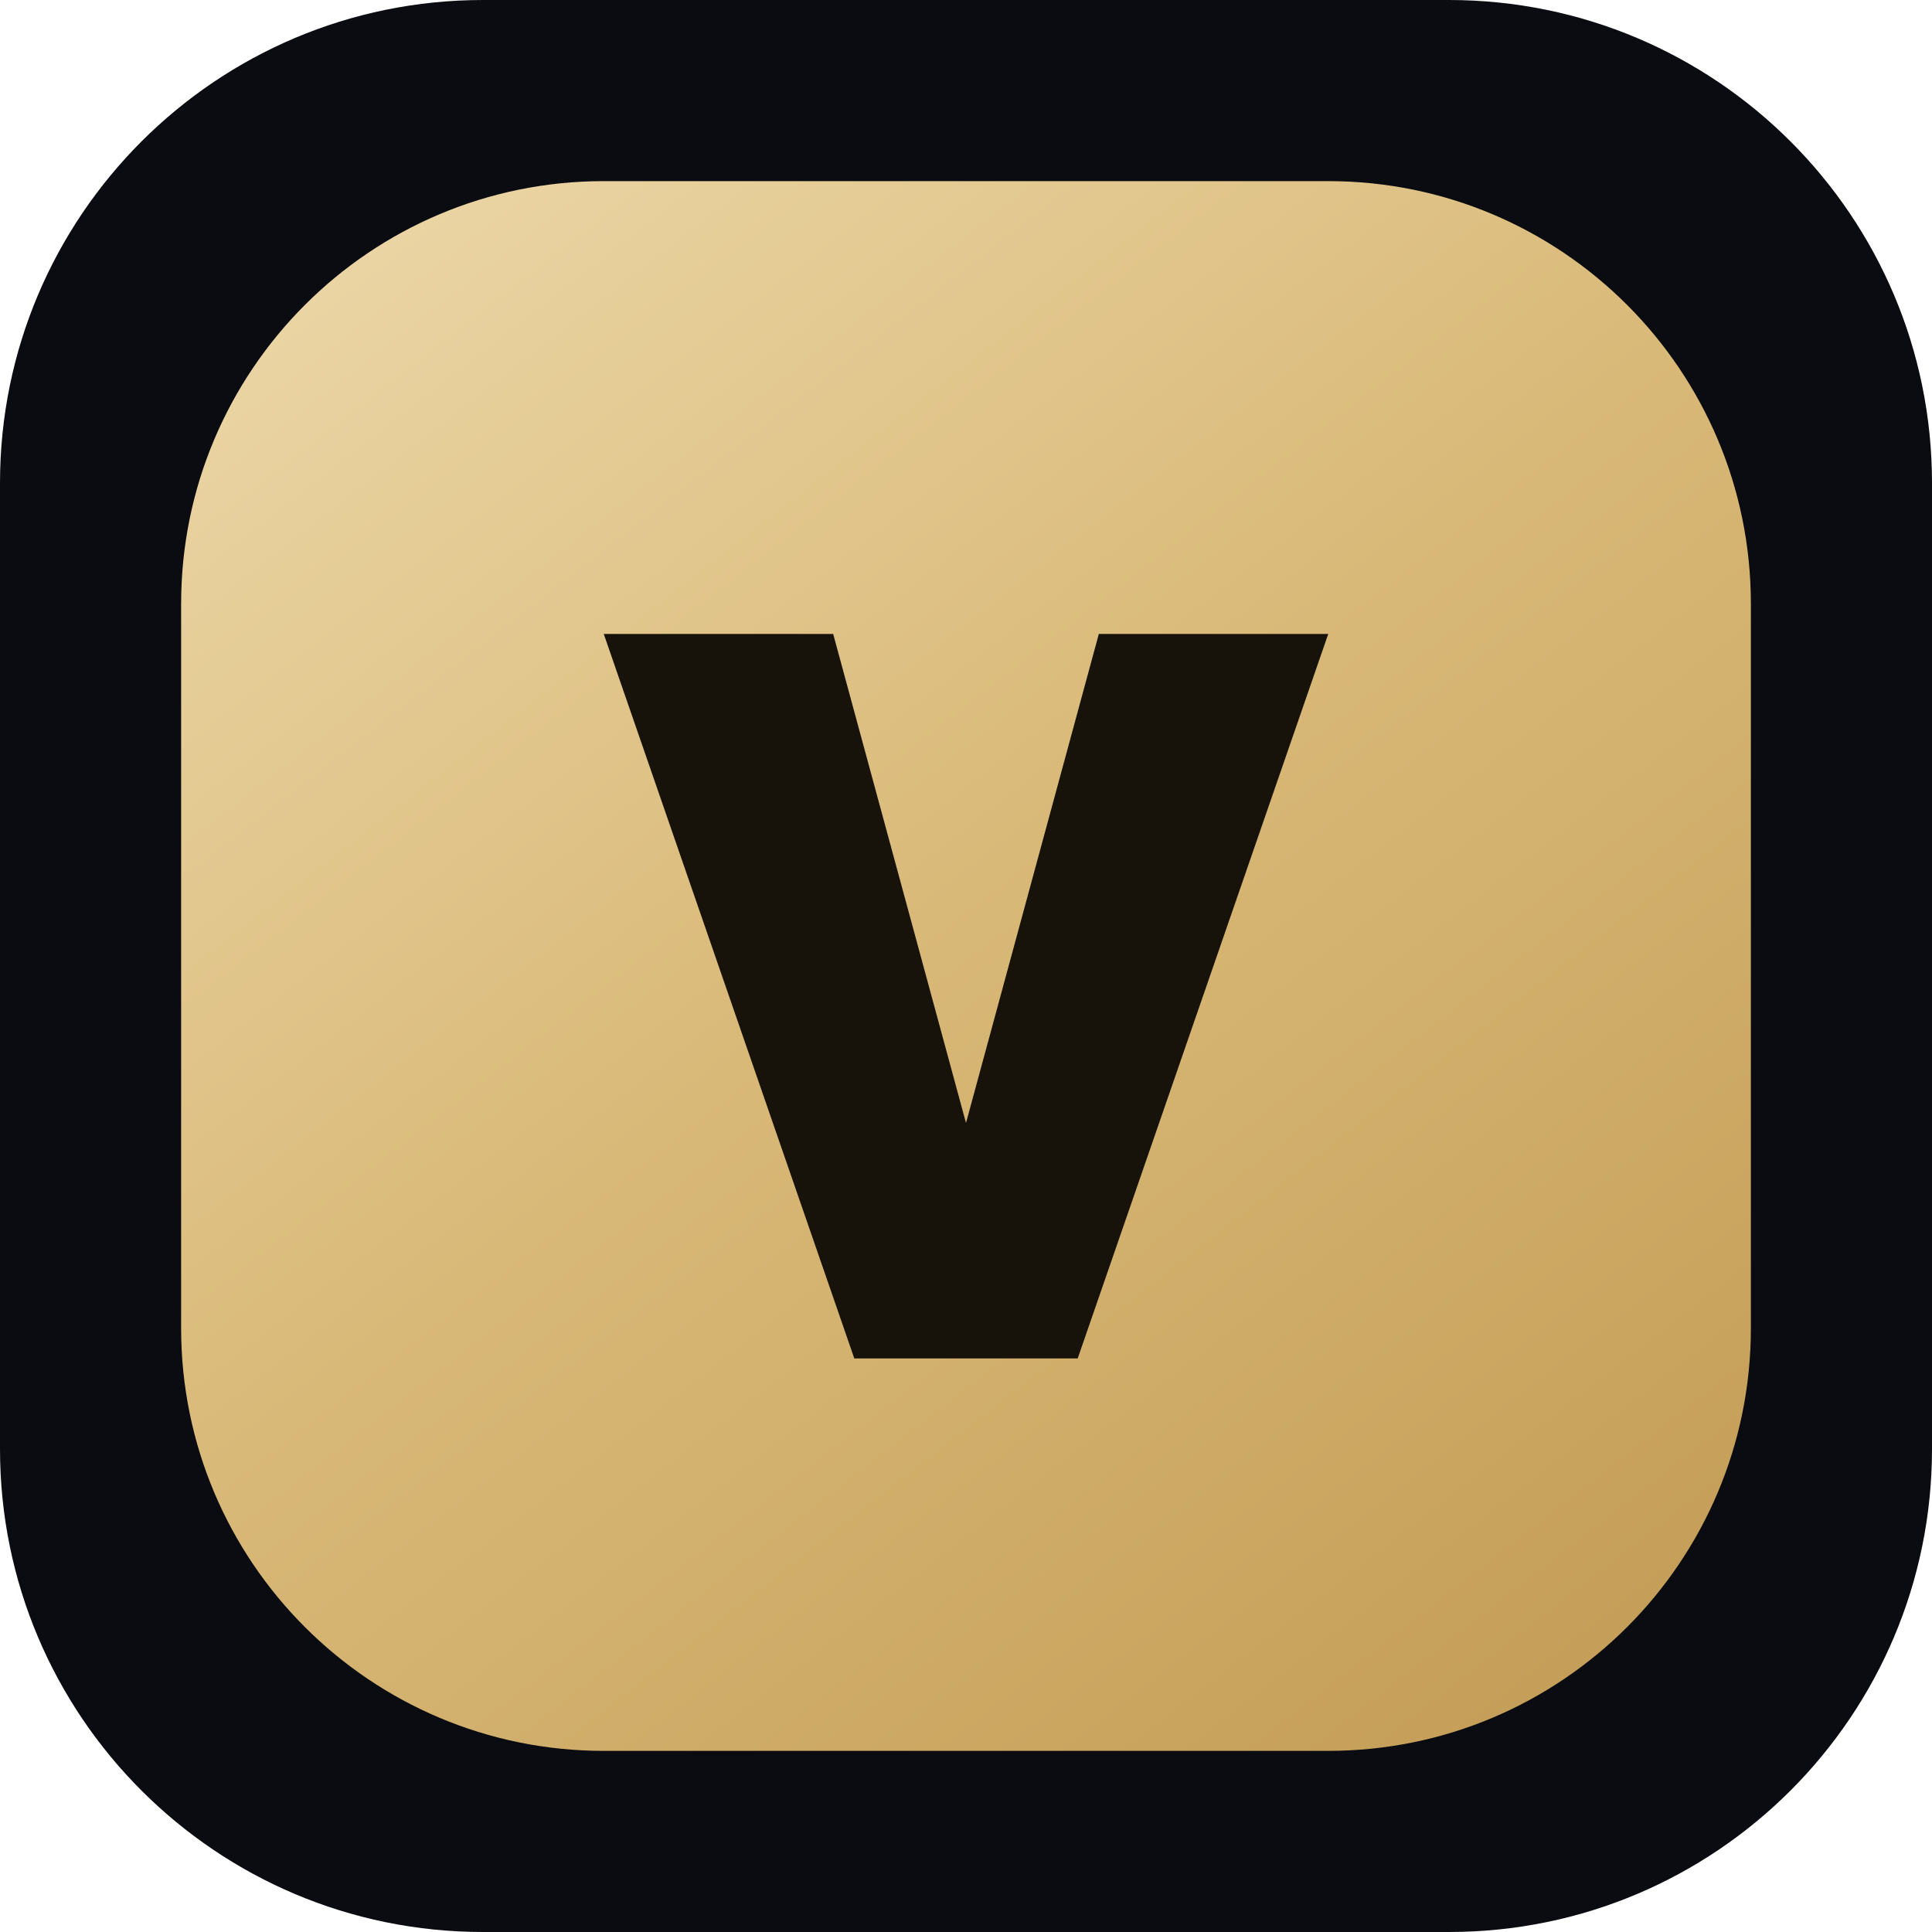
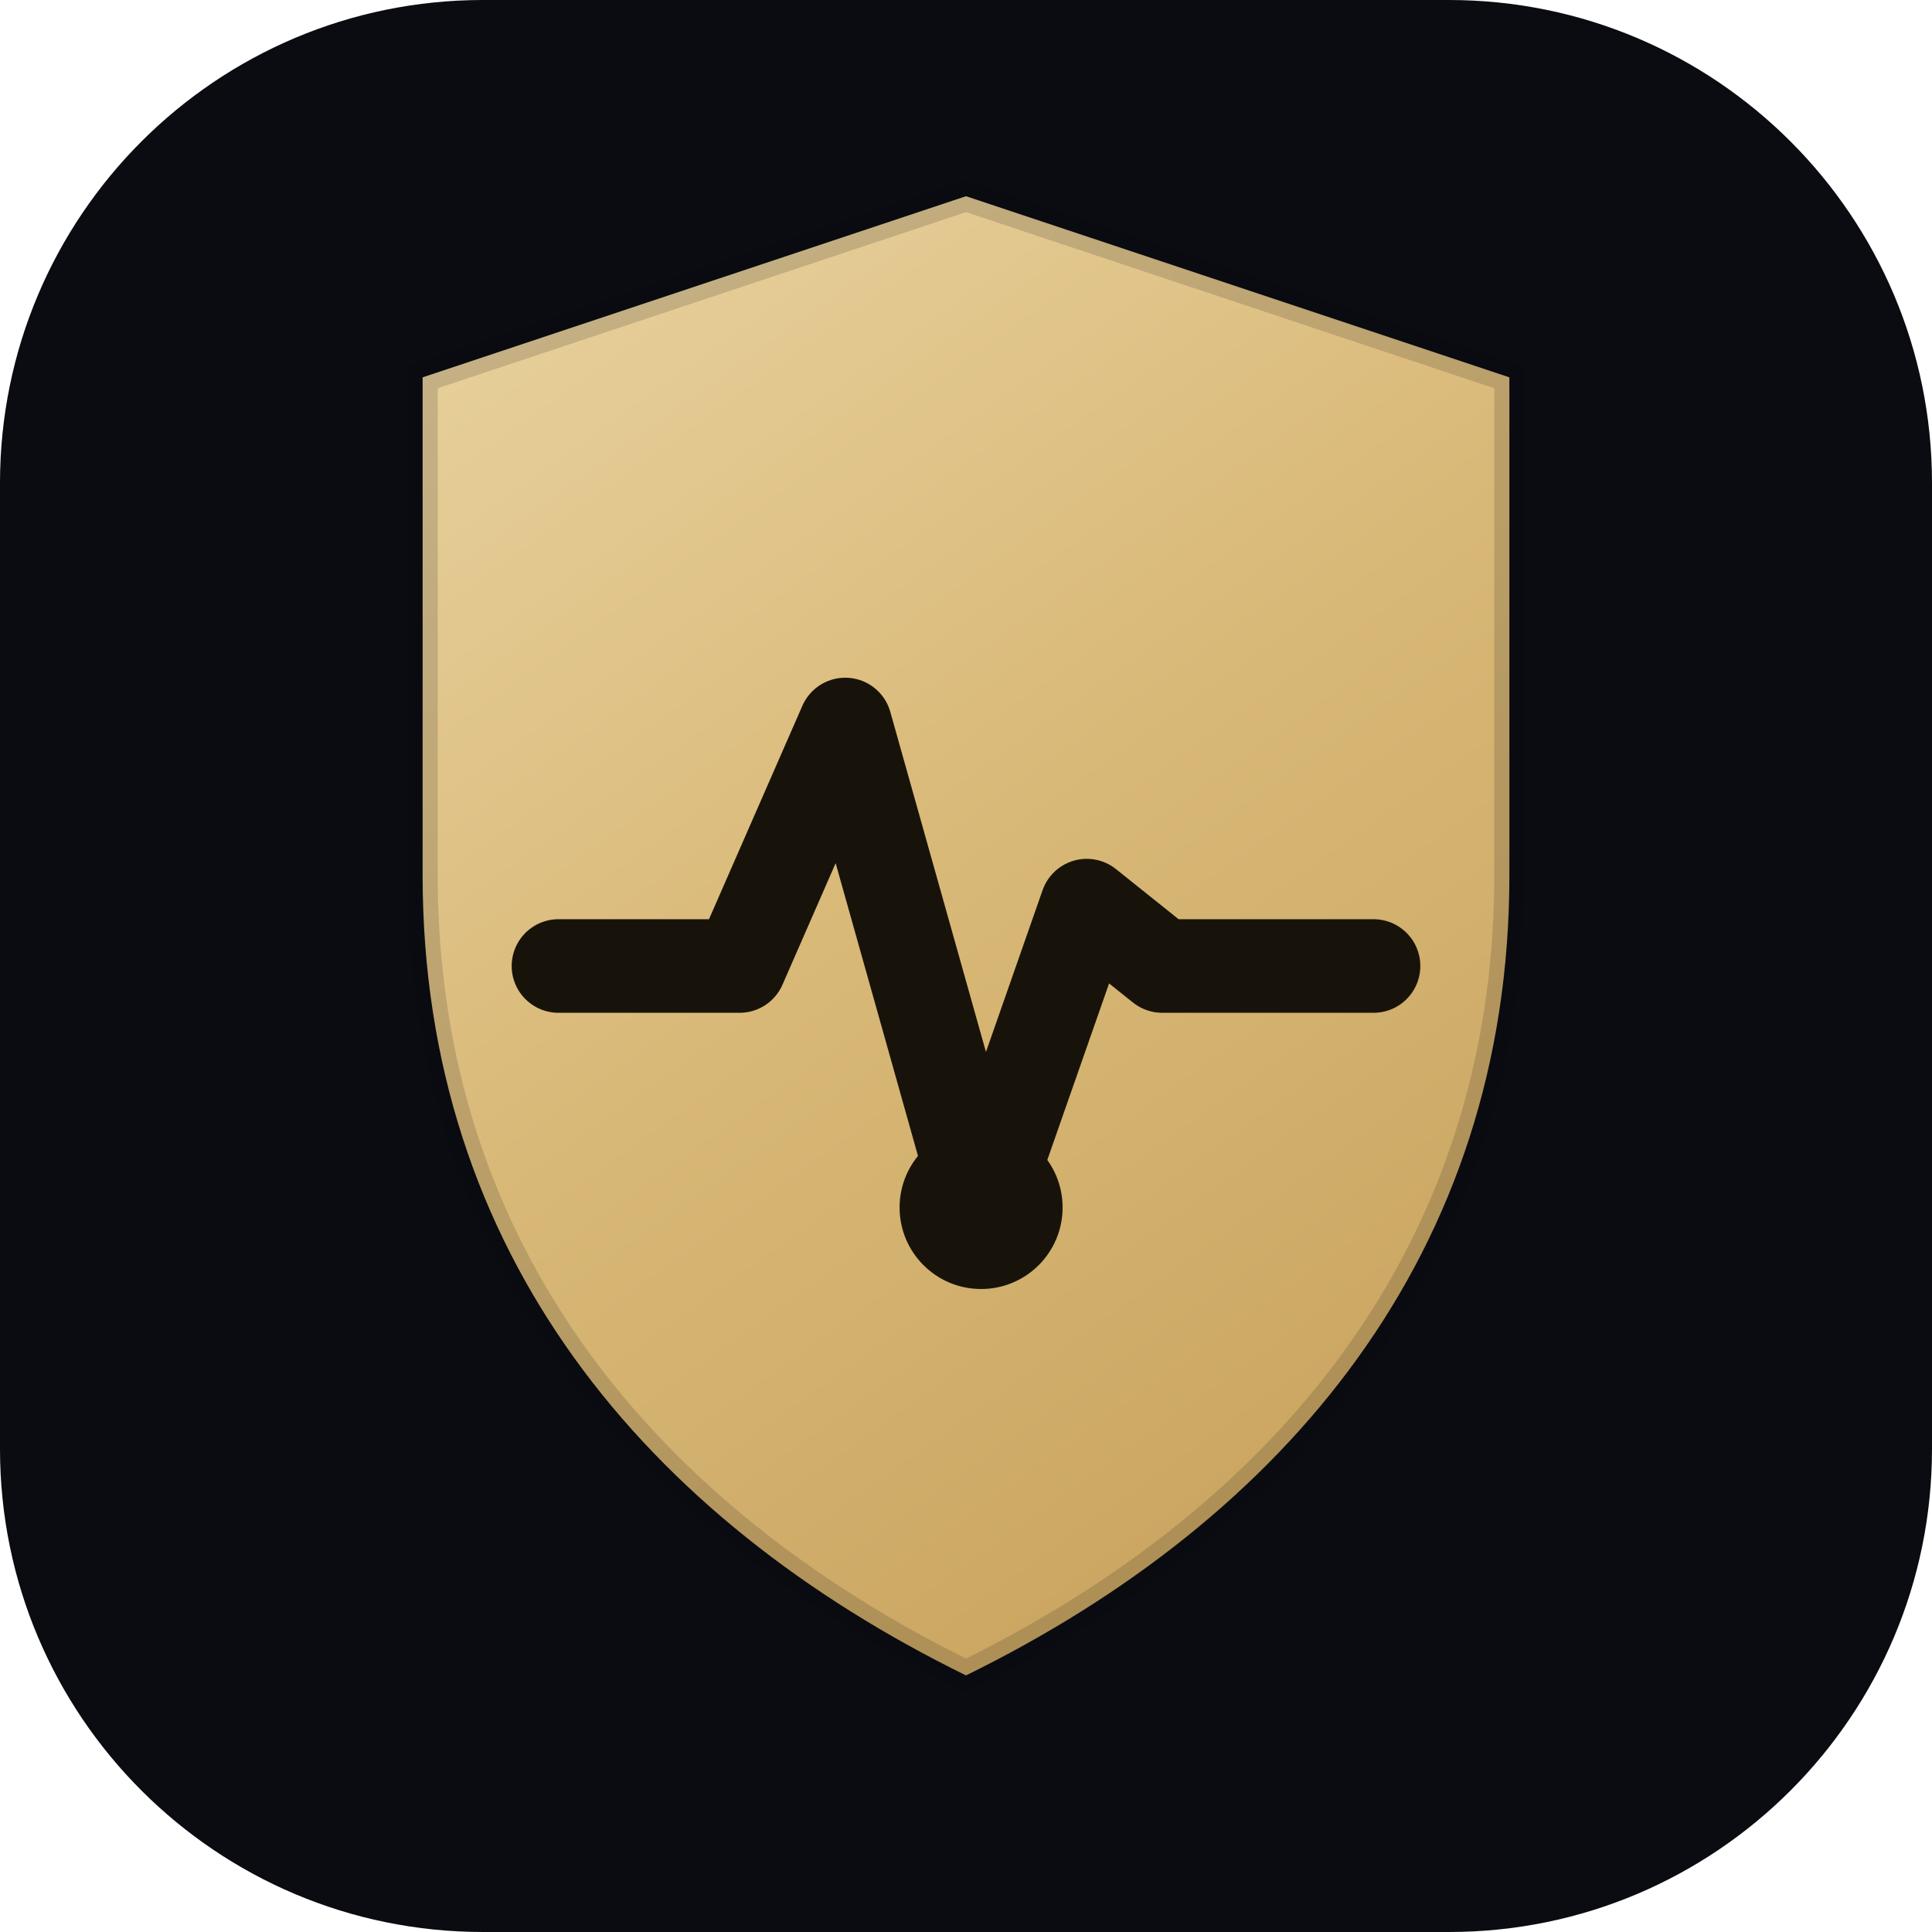
<svg xmlns="http://www.w3.org/2000/svg" viewBox="0 0 64 64">
  <defs>
-     <linearGradient id="g" x1="12" y1="6" x2="54" y2="60" gradientUnits="userSpaceOnUse">
+     <linearGradient id="g" x1="12" y1="4" x2="52" y2="60" gradientUnits="userSpaceOnUse">
      <stop offset="0" stop-color="#EBD6A6" />
      <stop offset="0.45" stop-color="#D9B978" />
      <stop offset="1" stop-color="#C29B54" />
    </linearGradient>
  </defs>
  <rect width="64" height="64" rx="16" fill="#0A0C11" />
-   <rect x="6" y="6" width="52" height="52" rx="14" fill="url(#g)" />
-   <path d="M20 21h7.6l4.4 16.2L36.4 21H44l-8.3 24h-7.4z" fill="#18130A" />
+   <path d="M32 6.5 L50 12.5 V29 C50 41.5 42.6 50.3 32 55.5            C21.4 50.3 14 41.5 14 29 V12.5 Z" fill="url(#g)" />
+   <path d="M32 6.5 L50 12.5 V29 C50 41.5 42.6 50.3 32 55.5            C21.4 50.3 14 41.5 14 29 V12.5 Z" fill="none" stroke="#0A0C11" stroke-opacity="0.15" stroke-width="1" />
+   <path d="M18.5 32 H24.5 L28 24 L32.5 40 L36 30 L38.5 32 H45.5" fill="none" stroke="#18130A" stroke-width="3.1" stroke-linecap="round" stroke-linejoin="round" />
+   <circle cx="32.5" cy="40" r="2.7" fill="#18130A" />
</svg>
